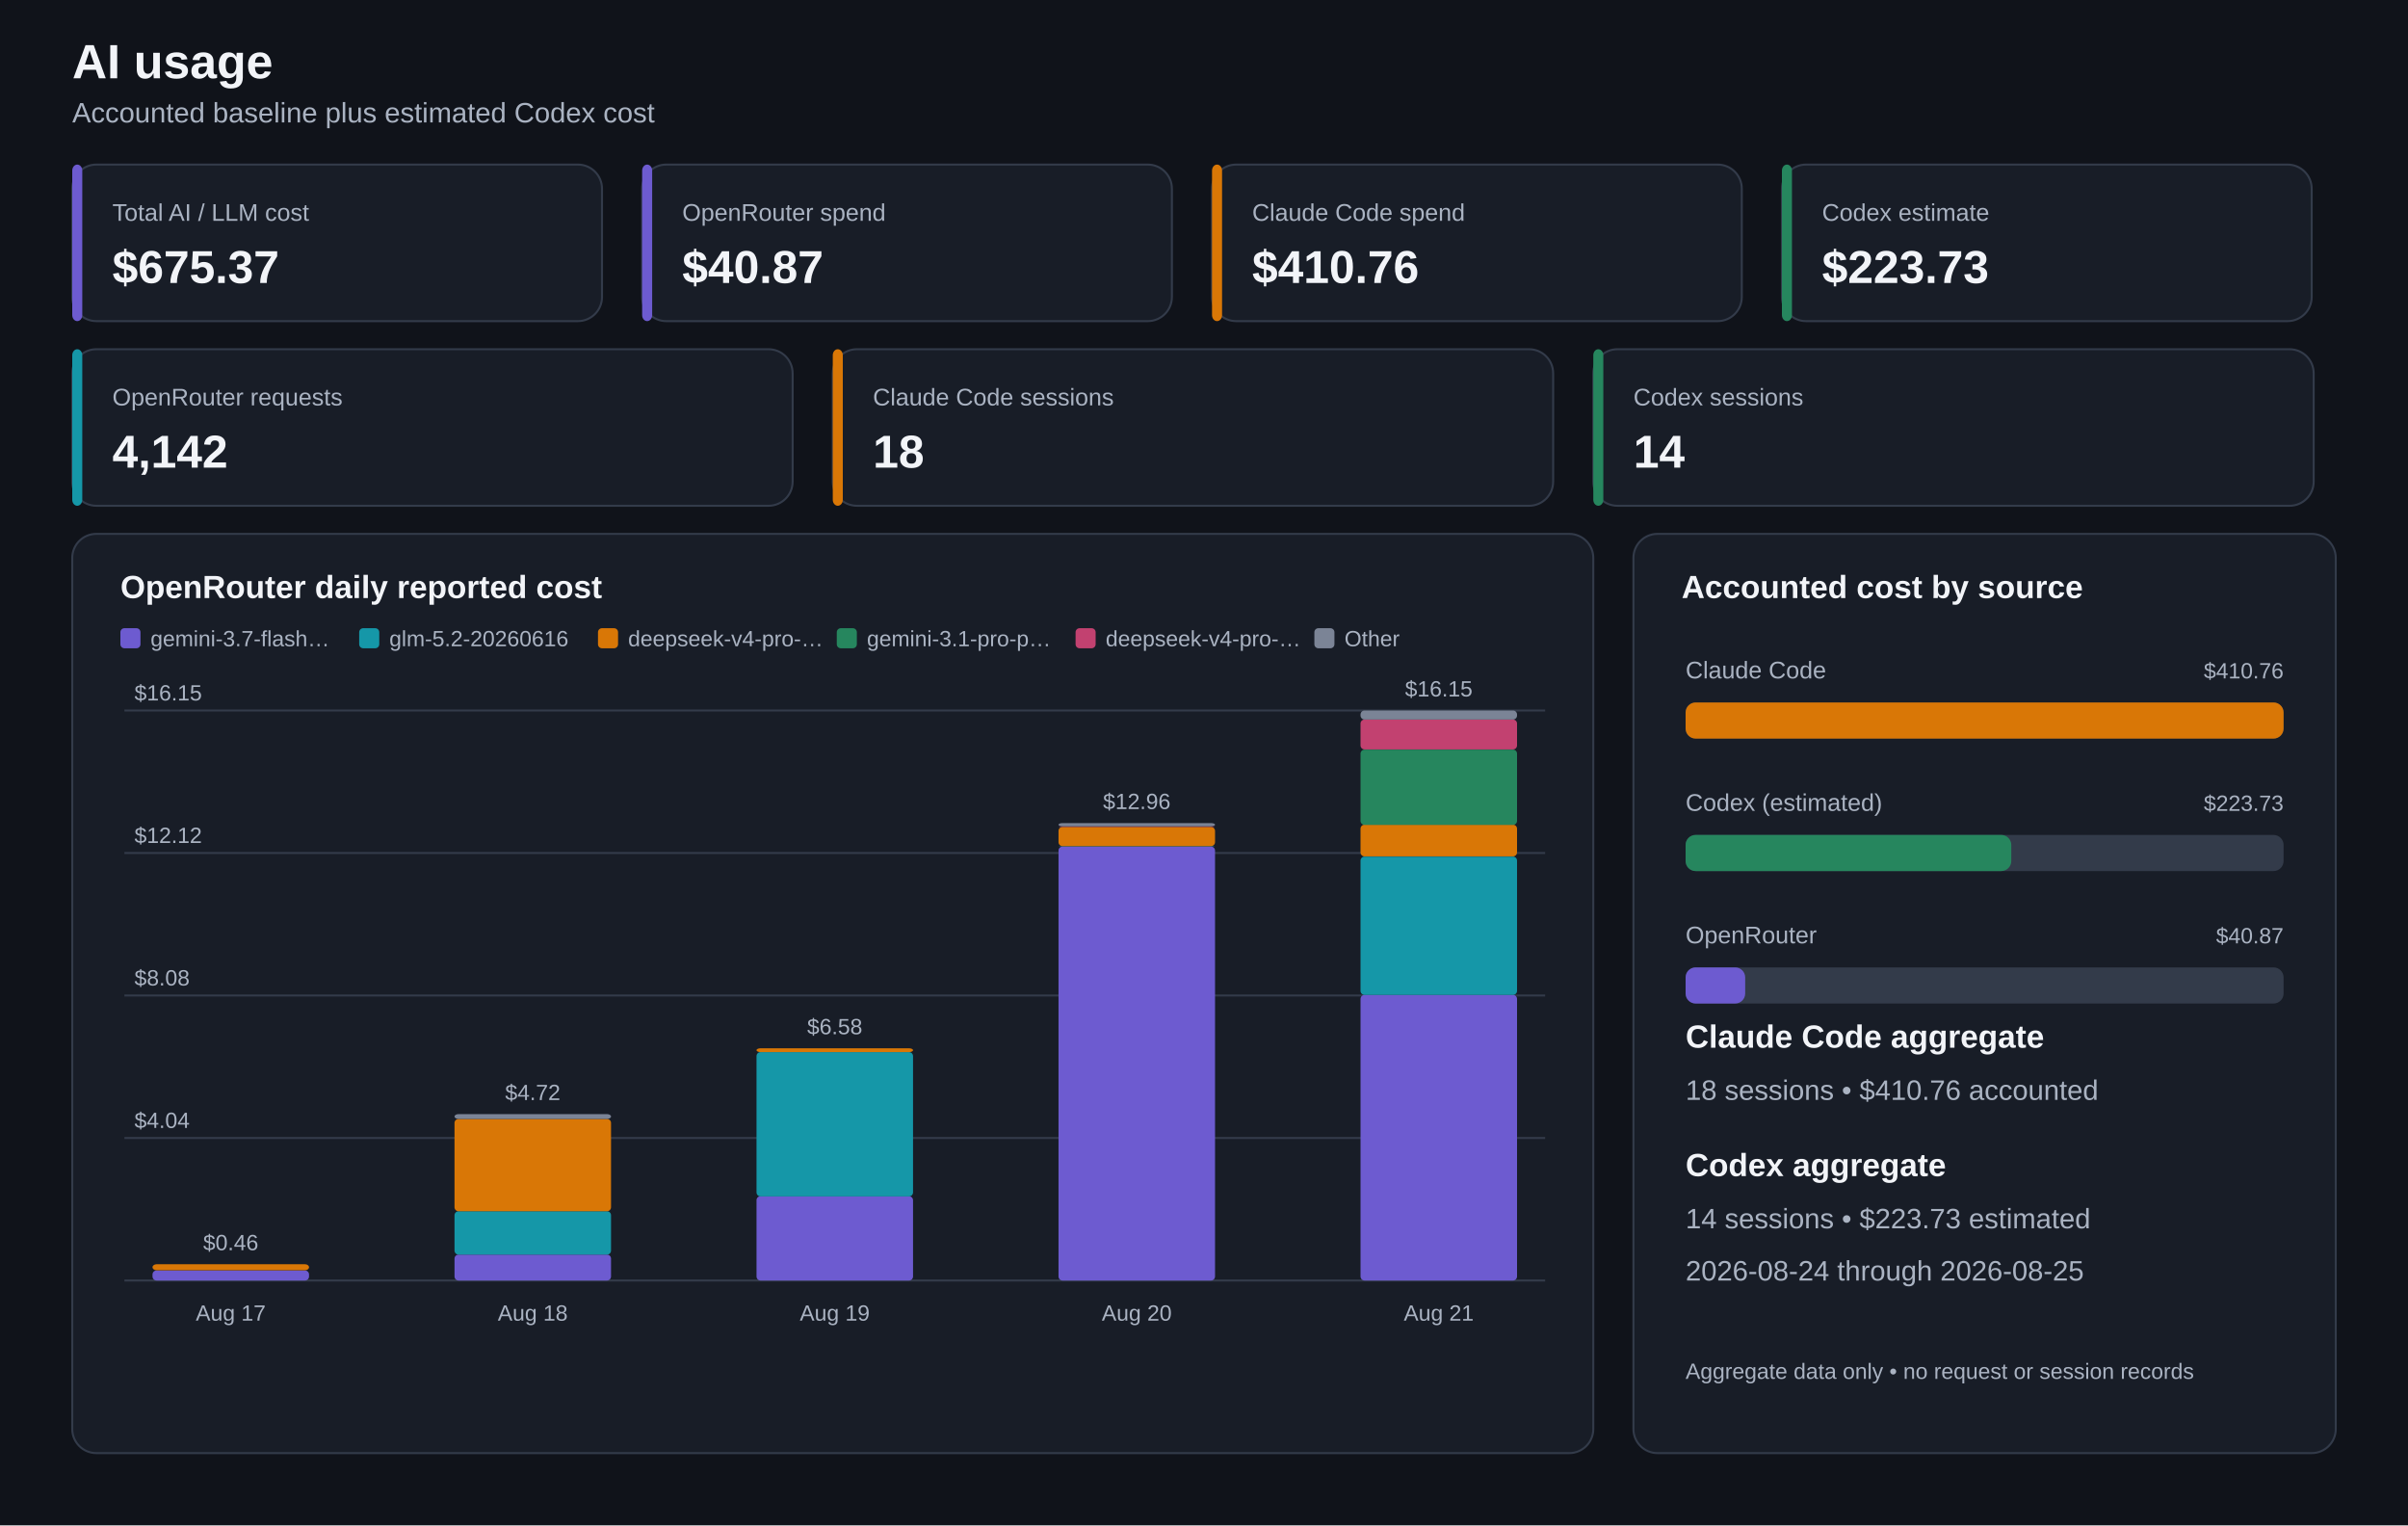
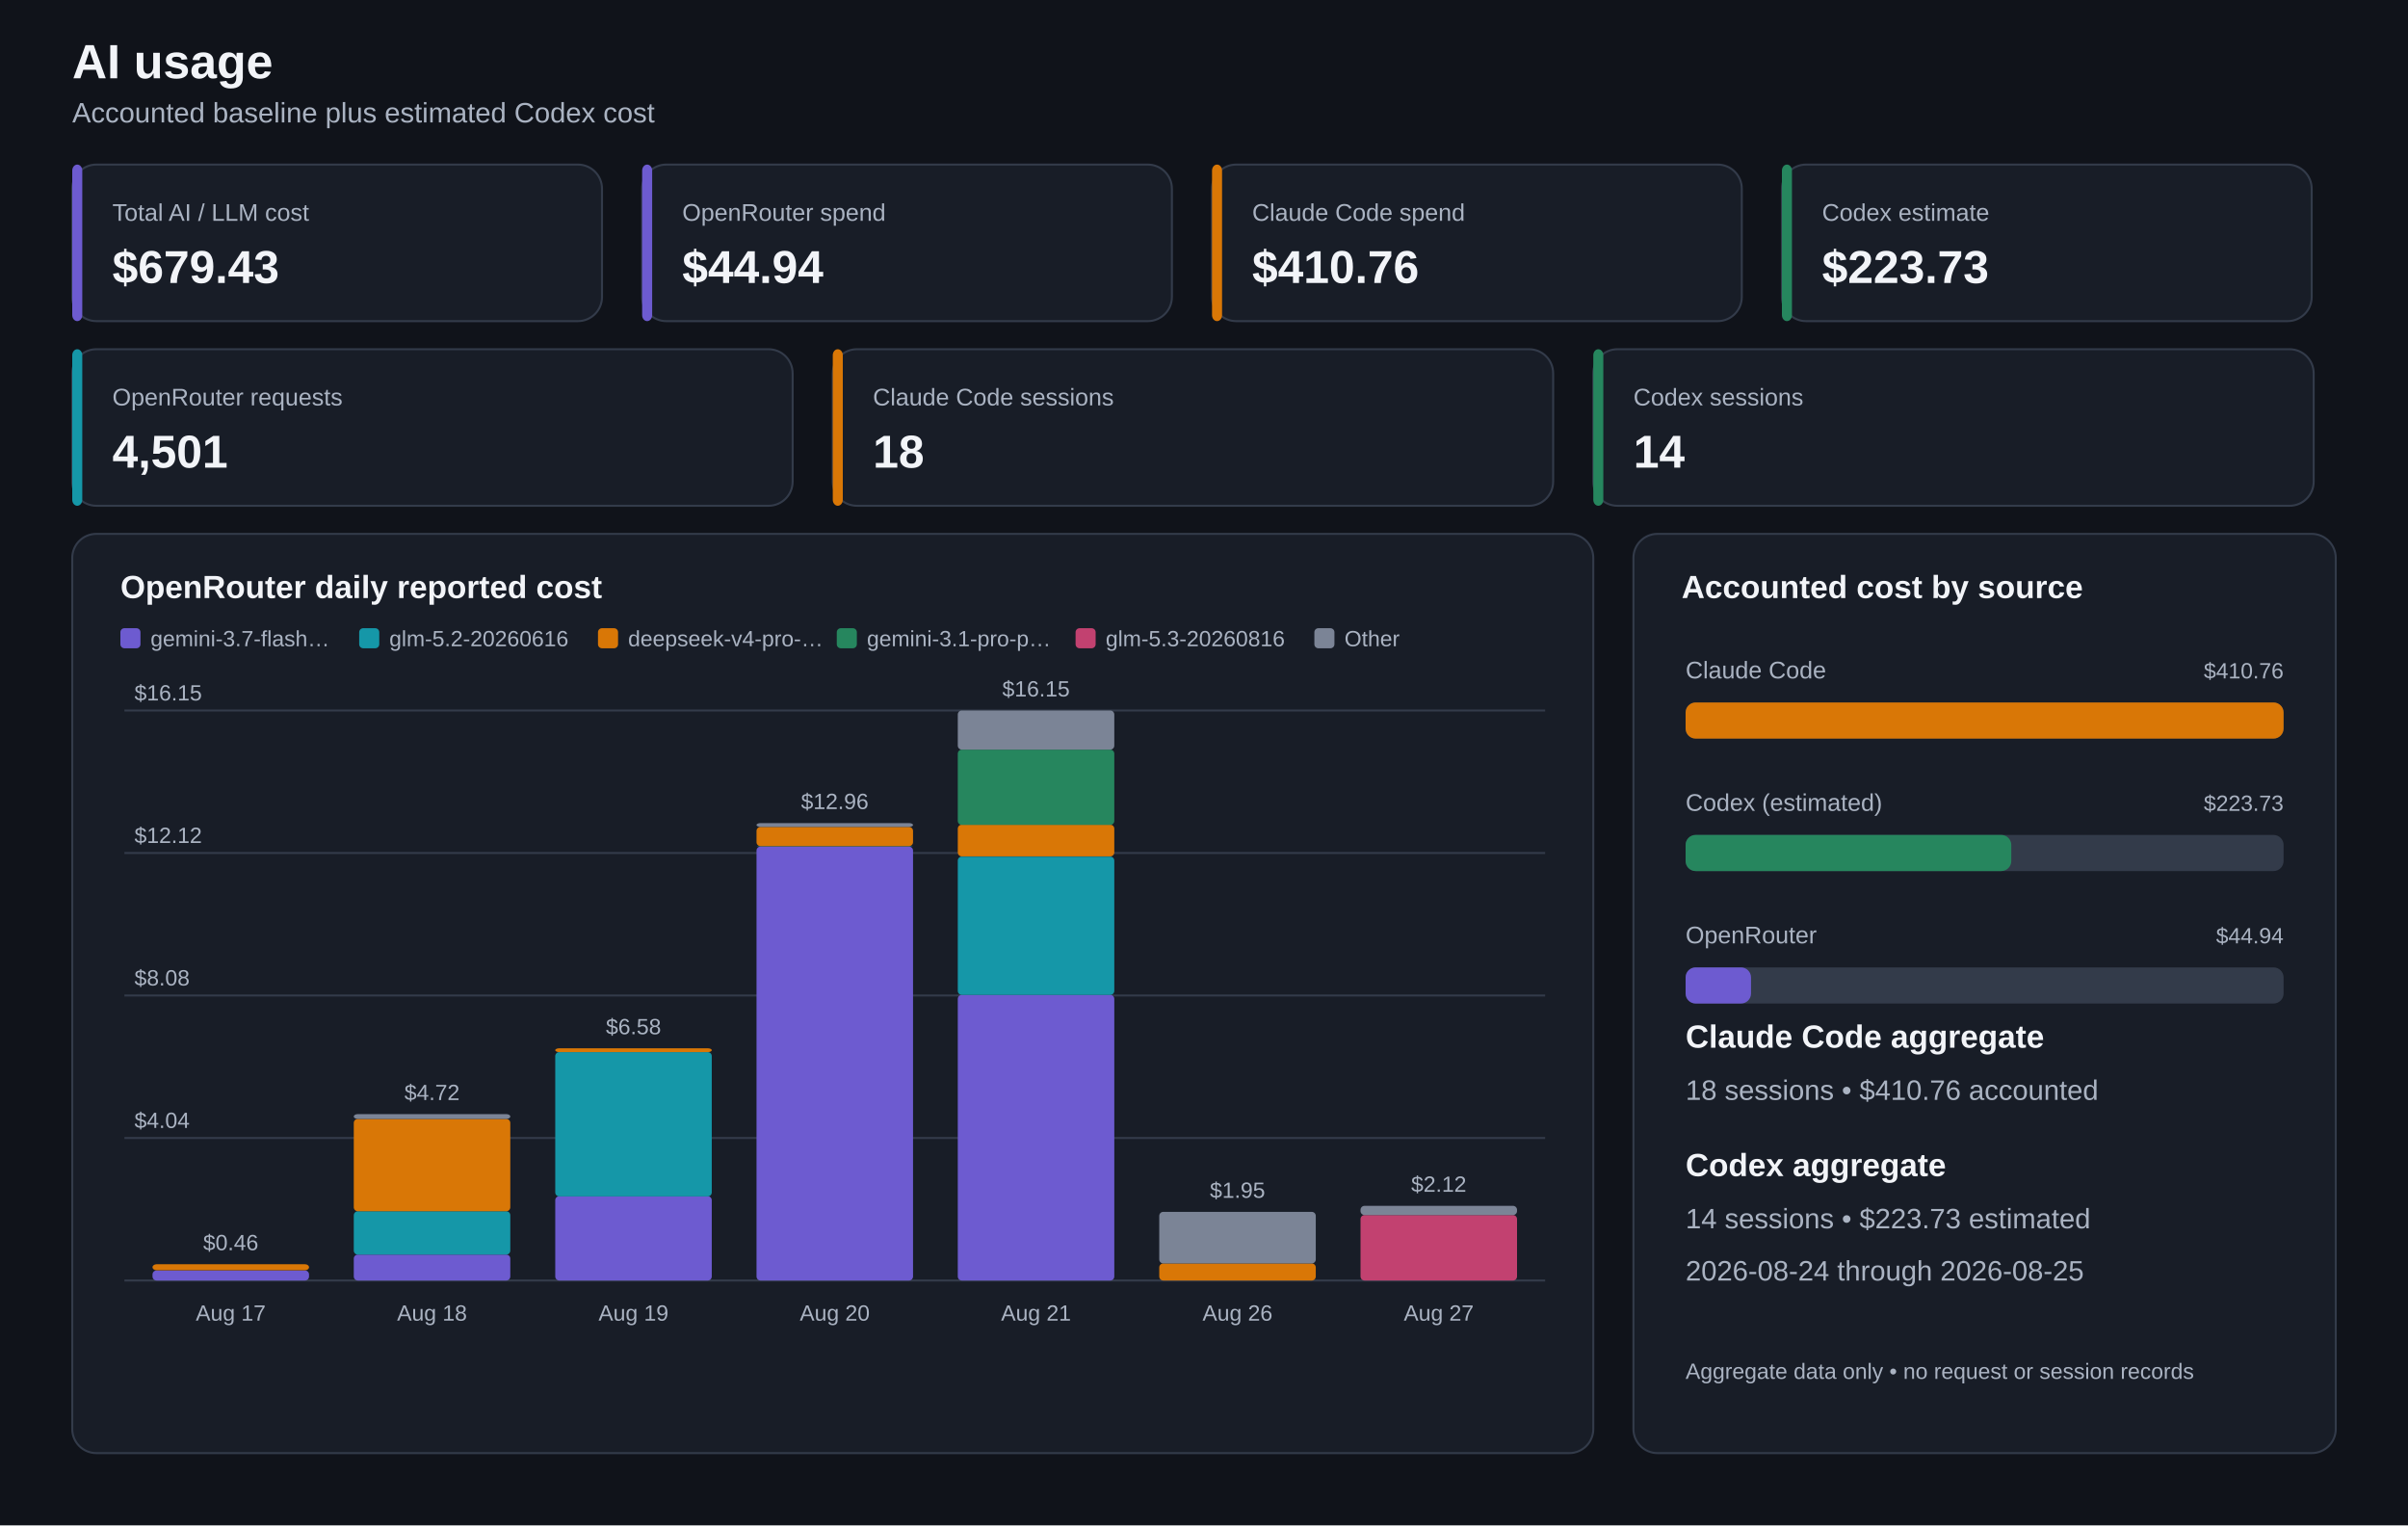
<svg xmlns="http://www.w3.org/2000/svg" viewBox="0 0 1200 760" role="img" aria-label="Aggregated AI usage dashboard">
  <style>text{font-family:Arial,sans-serif}.heading{font-size:24px;font-weight:700;fill:#F2F4F8}.subheading{font-size:14px;fill:#AAB3C2}.label{font-size:12px;fill:#AAB3C2}.value{font-size:23px;font-weight:700;fill:#F2F4F8}.section{font-size:16px;font-weight:700;fill:#F2F4F8}.small{font-size:11px;fill:#AAB3C2}.axis{font-size:11px;fill:#AAB3C2}.card{fill:#181D27;stroke:#333B4A;stroke-width:1}.grid{stroke:#333B4A;stroke-width:1}</style>
  <rect x="0.0" y="0.0" width="1200.0" height="760.0" rx="0" class="" fill="#10131A" />
  <text x="36.0" y="39.0" class="heading" text-anchor="start">AI usage</text>
  <text x="36.0" y="61.0" class="subheading" text-anchor="start">Accounted baseline plus estimated Codex cost</text>
  <rect x="36.0" y="82.0" width="264.0" height="78.0" rx="12" class="card" />
  <rect x="36.0" y="82.0" width="5.0" height="78.0" rx="3" class="" fill="#6D5BD0" />
  <text x="56.0" y="110.0" class="label" text-anchor="start">Total AI / LLM cost</text>
-   <text x="56.0" y="141.0" class="value" text-anchor="start">$675.37</text>
+   <text x="56.0" y="141.0" class="value" text-anchor="start">$679.43</text>
  <rect x="320.0" y="82.0" width="264.0" height="78.0" rx="12" class="card" />
  <rect x="320.0" y="82.0" width="5.0" height="78.0" rx="3" class="" fill="#6D5BD0" />
  <text x="340.0" y="110.0" class="label" text-anchor="start">OpenRouter spend</text>
-   <text x="340.0" y="141.0" class="value" text-anchor="start">$40.87</text>
+   <text x="340.0" y="141.0" class="value" text-anchor="start">$44.94</text>
  <rect x="604.0" y="82.0" width="264.0" height="78.0" rx="12" class="card" />
  <rect x="604.0" y="82.0" width="5.0" height="78.0" rx="3" class="" fill="#D97706" />
  <text x="624.0" y="110.0" class="label" text-anchor="start">Claude Code spend</text>
  <text x="624.0" y="141.0" class="value" text-anchor="start">$410.76</text>
  <rect x="888.0" y="82.0" width="264.0" height="78.0" rx="12" class="card" />
  <rect x="888.0" y="82.0" width="5.0" height="78.0" rx="3" class="" fill="#26865E" />
  <text x="908.0" y="110.0" class="label" text-anchor="start">Codex estimate</text>
  <text x="908.0" y="141.0" class="value" text-anchor="start">$223.73</text>
  <rect x="36.0" y="174.0" width="359.0" height="78.0" rx="12" class="card" />
  <rect x="36.0" y="174.0" width="5.0" height="78.0" rx="3" class="" fill="#1597A8" />
  <text x="56.0" y="202.0" class="label" text-anchor="start">OpenRouter requests</text>
-   <text x="56.0" y="233.0" class="value" text-anchor="start">4,142</text>
+   <text x="56.0" y="233.0" class="value" text-anchor="start">4,501</text>
  <rect x="415.0" y="174.0" width="359.0" height="78.0" rx="12" class="card" />
  <rect x="415.0" y="174.0" width="5.0" height="78.0" rx="3" class="" fill="#D97706" />
  <text x="435.0" y="202.0" class="label" text-anchor="start">Claude Code sessions</text>
  <text x="435.0" y="233.0" class="value" text-anchor="start">18</text>
  <rect x="794.0" y="174.0" width="359.0" height="78.0" rx="12" class="card" />
  <rect x="794.0" y="174.0" width="5.0" height="78.0" rx="3" class="" fill="#26865E" />
  <text x="814.0" y="202.0" class="label" text-anchor="start">Codex sessions</text>
  <text x="814.0" y="233.0" class="value" text-anchor="start">14</text>
  <rect x="36.0" y="266.0" width="758.0" height="458.0" rx="12" class="card" />
  <rect x="814.0" y="266.0" width="350.0" height="458.0" rx="12" class="card" />
  <text x="60.0" y="298.0" class="section" text-anchor="start">OpenRouter daily reported cost</text>
  <text x="838.0" y="298.0" class="section" text-anchor="start">Accounted cost by source</text>
  <rect x="60.0" y="313.0" width="10.0" height="10.0" rx="2" class="" fill="#6D5BD0" />
  <text x="75.0" y="322.0" class="small" text-anchor="start">gemini-3.7-flash…</text>
  <rect x="179.0" y="313.0" width="10.0" height="10.0" rx="2" class="" fill="#1597A8" />
  <text x="194.0" y="322.0" class="small" text-anchor="start">glm-5.2-20260616</text>
  <rect x="298.0" y="313.0" width="10.0" height="10.0" rx="2" class="" fill="#D97706" />
  <text x="313.0" y="322.0" class="small" text-anchor="start">deepseek-v4-pro-…</text>
  <rect x="417.0" y="313.0" width="10.0" height="10.0" rx="2" class="" fill="#26865E" />
  <text x="432.0" y="322.0" class="small" text-anchor="start">gemini-3.1-pro-p…</text>
  <rect x="536.0" y="313.0" width="10.0" height="10.0" rx="2" class="" fill="#C24170" />
-   <text x="551.0" y="322.0" class="small" text-anchor="start">deepseek-v4-pro-…</text>
+   <text x="551.0" y="322.0" class="small" text-anchor="start">glm-5.3-20260816</text>
  <rect x="655.0" y="313.0" width="10.0" height="10.0" rx="2" class="" fill="#7B8496" />
  <text x="670.0" y="322.0" class="small" text-anchor="start">Other</text>
  <line x1="62" y1="354.0" x2="770" y2="354.0" class="grid" />
  <text x="67.0" y="349.0" class="axis" text-anchor="start">$16.15</text>
  <line x1="62" y1="425.0" x2="770" y2="425.0" class="grid" />
  <text x="67.0" y="420.0" class="axis" text-anchor="start">$12.12</text>
  <line x1="62" y1="496.0" x2="770" y2="496.0" class="grid" />
  <text x="67.0" y="491.0" class="axis" text-anchor="start">$8.08</text>
  <line x1="62" y1="567.0" x2="770" y2="567.0" class="grid" />
  <text x="67.0" y="562.0" class="axis" text-anchor="start">$4.04</text>
  <line x1="62" y1="638.0" x2="770" y2="638.0" class="grid" />
  <rect x="76.0" y="633.0" width="78.0" height="5.0" rx="2" class="" fill="#6D5BD0" />
  <rect x="76.0" y="629.9" width="78.0" height="3.0" rx="2" class="" fill="#D97706" />
  <text x="115.0" y="658.0" class="axis" text-anchor="middle">Aug 17</text>
  <text x="115.0" y="622.9" class="small" text-anchor="middle">$0.46</text>
-   <rect x="226.5" y="625.1" width="78.0" height="12.9" rx="2" class="" fill="#6D5BD0" />
-   <rect x="226.5" y="603.5" width="78.0" height="21.6" rx="2" class="" fill="#1597A8" />
-   <rect x="226.5" y="557.5" width="78.0" height="46.0" rx="2" class="" fill="#D97706" />
-   <rect x="226.5" y="555.1" width="78.0" height="2.4" rx="2" class="" fill="#7B8496" />
-   <text x="265.5" y="658.0" class="axis" text-anchor="middle">Aug 18</text>
-   <text x="265.5" y="548.1" class="small" text-anchor="middle">$4.72</text>
-   <rect x="377.0" y="596.0" width="78.0" height="42.0" rx="2" class="" fill="#6D5BD0" />
-   <rect x="377.0" y="524.2" width="78.0" height="71.9" rx="2" class="" fill="#1597A8" />
-   <rect x="377.0" y="522.3" width="78.0" height="1.9" rx="2" class="" fill="#D97706" />
-   <text x="416.0" y="658.0" class="axis" text-anchor="middle">Aug 19</text>
-   <text x="416.0" y="515.3" class="small" text-anchor="middle">$6.58</text>
-   <rect x="527.5" y="421.8" width="78.0" height="216.2" rx="2" class="" fill="#6D5BD0" />
-   <rect x="527.5" y="421.6" width="78.0" height="0.2" rx="2" class="" fill="#1597A8" />
-   <rect x="527.5" y="412.0" width="78.0" height="9.6" rx="2" class="" fill="#D97706" />
-   <rect x="527.5" y="411.7" width="78.0" height="0.3" rx="2" class="" fill="#C24170" />
-   <rect x="527.5" y="410.1" width="78.0" height="1.6" rx="2" class="" fill="#7B8496" />
-   <text x="566.5" y="658.0" class="axis" text-anchor="middle">Aug 20</text>
-   <text x="566.5" y="403.1" class="small" text-anchor="middle">$12.96</text>
-   <rect x="678.0" y="495.7" width="78.0" height="142.3" rx="2" class="" fill="#6D5BD0" />
-   <rect x="678.0" y="426.8" width="78.0" height="68.9" rx="2" class="" fill="#1597A8" />
-   <rect x="678.0" y="410.9" width="78.0" height="15.8" rx="2" class="" fill="#D97706" />
-   <rect x="678.0" y="373.5" width="78.0" height="37.5" rx="2" class="" fill="#26865E" />
-   <rect x="678.0" y="358.5" width="78.0" height="14.9" rx="2" class="" fill="#C24170" />
-   <rect x="678.0" y="354.0" width="78.0" height="4.5" rx="2" class="" fill="#7B8496" />
-   <text x="717.0" y="658.0" class="axis" text-anchor="middle">Aug 21</text>
-   <text x="717.0" y="347.0" class="small" text-anchor="middle">$16.15</text>
+   <rect x="176.3" y="625.1" width="78.0" height="12.9" rx="2" class="" fill="#6D5BD0" />
+   <rect x="176.3" y="603.5" width="78.0" height="21.6" rx="2" class="" fill="#1597A8" />
+   <rect x="176.3" y="557.5" width="78.0" height="46.0" rx="2" class="" fill="#D97706" />
+   <rect x="176.3" y="555.1" width="78.0" height="2.4" rx="2" class="" fill="#7B8496" />
+   <text x="215.3" y="658.0" class="axis" text-anchor="middle">Aug 18</text>
+   <text x="215.3" y="548.1" class="small" text-anchor="middle">$4.72</text>
+   <rect x="276.7" y="596.0" width="78.0" height="42.0" rx="2" class="" fill="#6D5BD0" />
+   <rect x="276.7" y="524.2" width="78.0" height="71.9" rx="2" class="" fill="#1597A8" />
+   <rect x="276.7" y="522.3" width="78.0" height="1.9" rx="2" class="" fill="#D97706" />
+   <text x="315.7" y="658.0" class="axis" text-anchor="middle">Aug 19</text>
+   <text x="315.7" y="515.3" class="small" text-anchor="middle">$6.58</text>
+   <rect x="377.0" y="421.8" width="78.0" height="216.2" rx="2" class="" fill="#6D5BD0" />
+   <rect x="377.0" y="421.6" width="78.0" height="0.2" rx="2" class="" fill="#1597A8" />
+   <rect x="377.0" y="412.0" width="78.0" height="9.6" rx="2" class="" fill="#D97706" />
+   <rect x="377.0" y="410.1" width="78.0" height="1.9" rx="2" class="" fill="#7B8496" />
+   <text x="416.0" y="658.0" class="axis" text-anchor="middle">Aug 20</text>
+   <text x="416.0" y="403.1" class="small" text-anchor="middle">$12.96</text>
+   <rect x="477.3" y="495.7" width="78.0" height="142.3" rx="2" class="" fill="#6D5BD0" />
+   <rect x="477.3" y="426.8" width="78.0" height="68.9" rx="2" class="" fill="#1597A8" />
+   <rect x="477.3" y="410.9" width="78.0" height="15.8" rx="2" class="" fill="#D97706" />
+   <rect x="477.3" y="373.5" width="78.0" height="37.5" rx="2" class="" fill="#26865E" />
+   <rect x="477.3" y="354.0" width="78.0" height="19.5" rx="2" class="" fill="#7B8496" />
+   <text x="516.3" y="658.0" class="axis" text-anchor="middle">Aug 21</text>
+   <text x="516.3" y="347.0" class="small" text-anchor="middle">$16.15</text>
+   <rect x="577.7" y="629.5" width="78.0" height="8.5" rx="2" class="" fill="#D97706" />
+   <rect x="577.7" y="603.8" width="78.0" height="25.7" rx="2" class="" fill="#7B8496" />
+   <text x="616.7" y="658.0" class="axis" text-anchor="middle">Aug 26</text>
+   <text x="616.7" y="596.8" class="small" text-anchor="middle">$1.95</text>
+   <rect x="678.0" y="605.4" width="78.0" height="32.6" rx="2" class="" fill="#C24170" />
+   <rect x="678.0" y="600.8" width="78.0" height="4.6" rx="2" class="" fill="#7B8496" />
+   <text x="717.0" y="658.0" class="axis" text-anchor="middle">Aug 27</text>
+   <text x="717.0" y="593.8" class="small" text-anchor="middle">$2.12</text>
  <text x="840.0" y="338.0" class="label" text-anchor="start">Claude Code</text>
  <text x="1138.0" y="338.0" class="small" text-anchor="end">$410.76</text>
  <rect x="840.0" y="350.0" width="298.0" height="18.0" rx="5" class="" fill="#333B4A" />
  <rect x="840.0" y="350.0" width="298.0" height="18.0" rx="5" class="" fill="#D97706" />
  <text x="840.0" y="404.0" class="label" text-anchor="start">Codex (estimated)</text>
  <text x="1138.0" y="404.0" class="small" text-anchor="end">$223.73</text>
  <rect x="840.0" y="416.0" width="298.0" height="18.0" rx="5" class="" fill="#333B4A" />
  <rect x="840.0" y="416.0" width="162.3" height="18.0" rx="5" class="" fill="#26865E" />
  <text x="840.0" y="470.0" class="label" text-anchor="start">OpenRouter</text>
-   <text x="1138.0" y="470.0" class="small" text-anchor="end">$40.87</text>
+   <text x="1138.0" y="470.0" class="small" text-anchor="end">$44.94</text>
  <rect x="840.0" y="482.0" width="298.0" height="18.0" rx="5" class="" fill="#333B4A" />
-   <rect x="840.0" y="482.0" width="29.7" height="18.0" rx="5" class="" fill="#6D5BD0" />
+   <rect x="840.0" y="482.0" width="32.6" height="18.0" rx="5" class="" fill="#6D5BD0" />
  <text x="840.0" y="522.0" class="section" text-anchor="start">Claude Code aggregate</text>
  <text x="840.0" y="548.0" class="subheading" text-anchor="start">18 sessions • $410.76 accounted</text>
  <text x="840.0" y="586.0" class="section" text-anchor="start">Codex aggregate</text>
  <text x="840.0" y="612.0" class="subheading" text-anchor="start">14 sessions • $223.73 estimated</text>
  <text x="840.0" y="638.0" class="subheading" text-anchor="start">2026-08-24 through 2026-08-25</text>
  <text x="840.0" y="687.0" class="small" text-anchor="start">Aggregate data only • no request or session records</text>
</svg>
